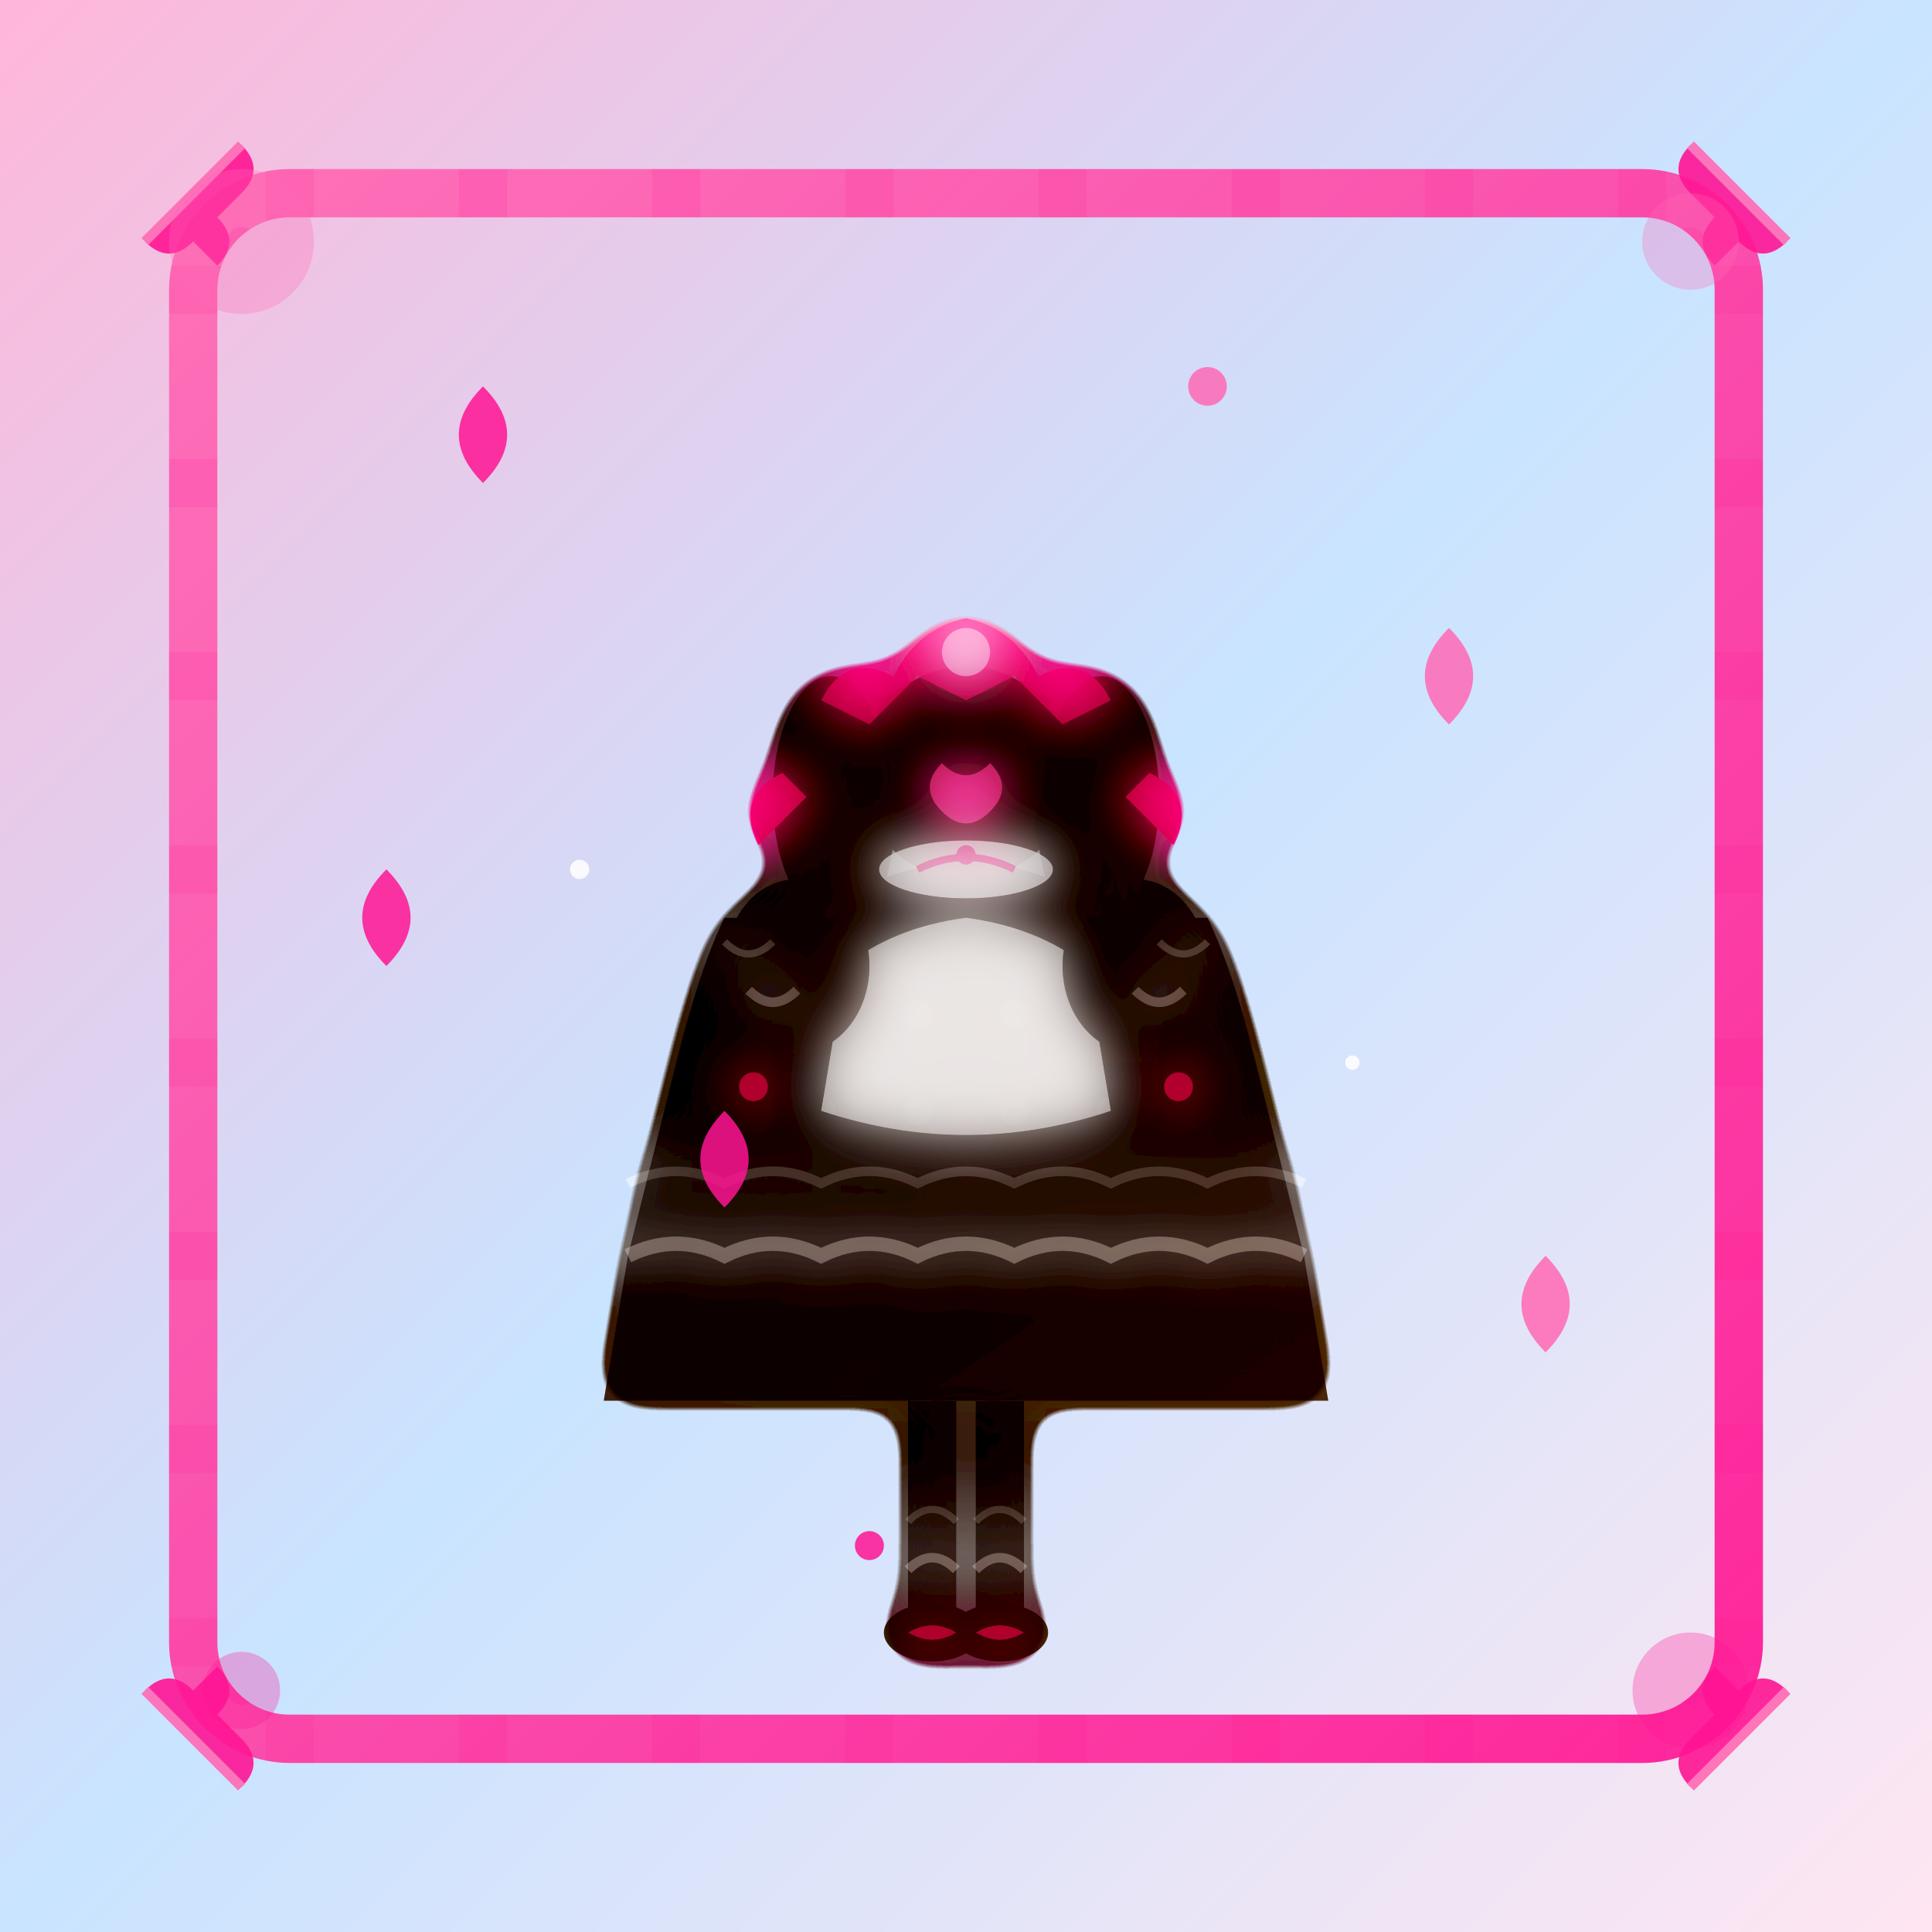
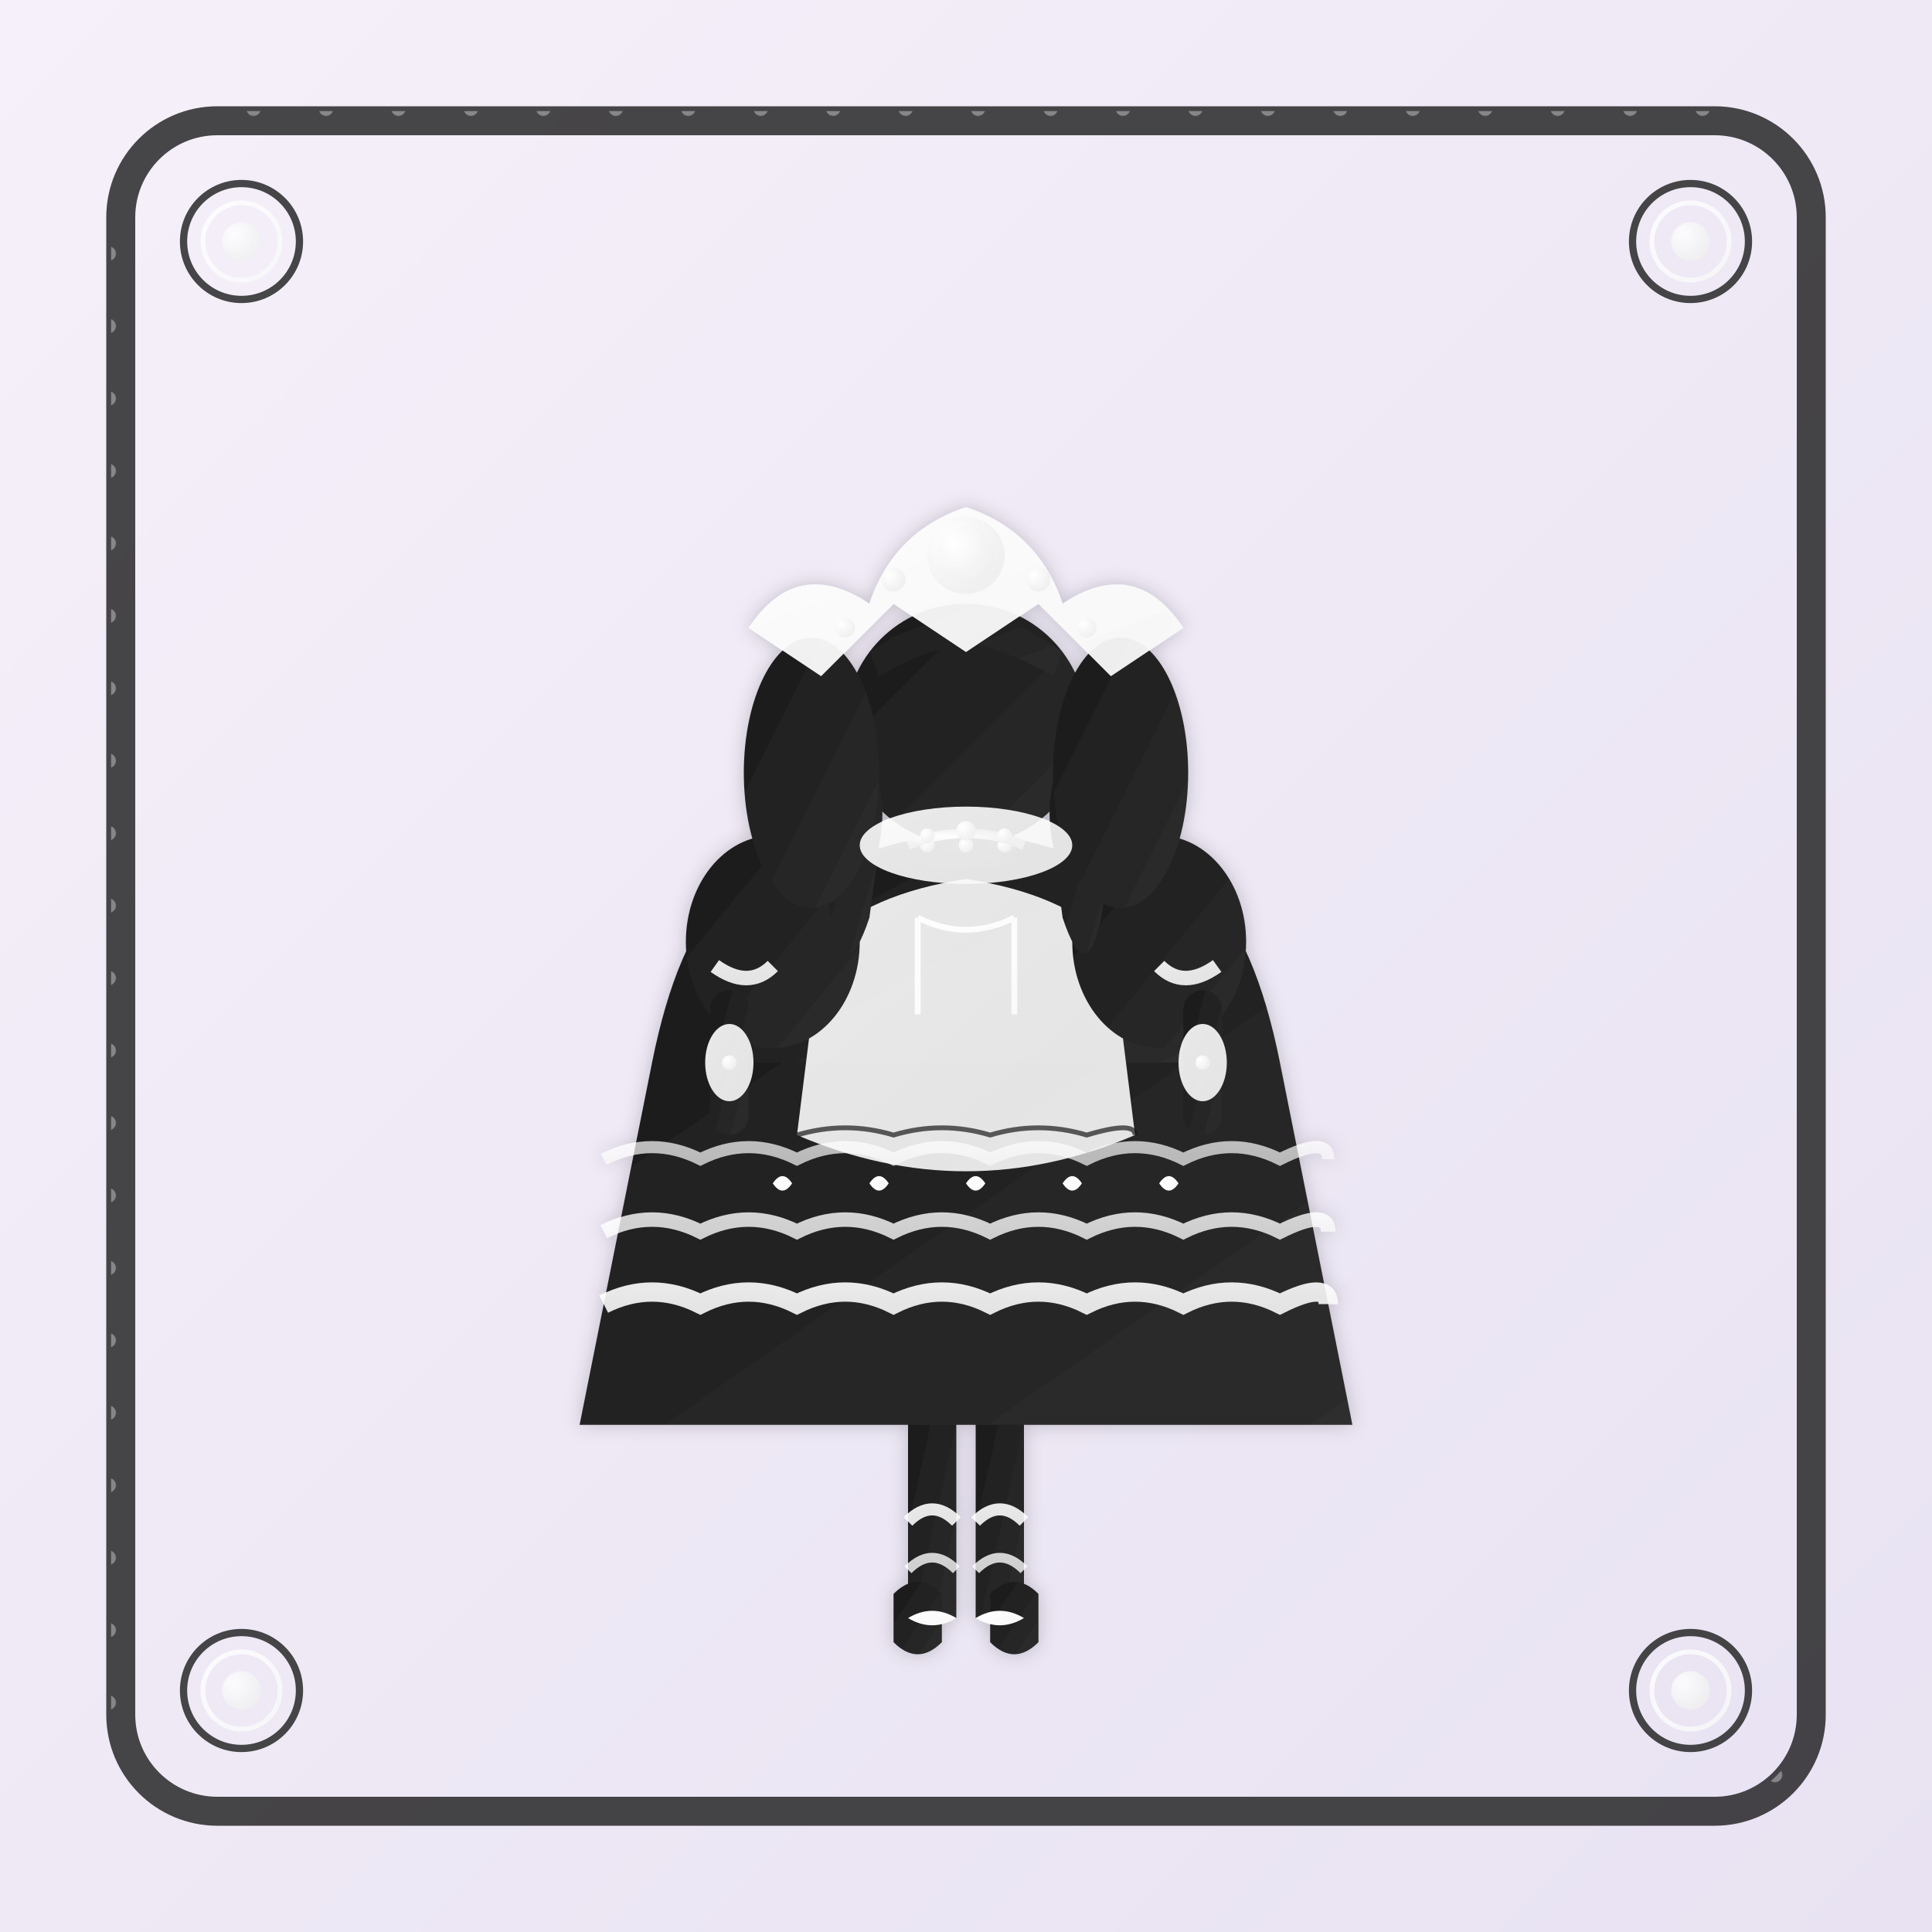
<svg xmlns="http://www.w3.org/2000/svg" width="800" height="800" viewBox="0 0 400 400">
  <defs>
    <linearGradient id="bgGradient" x1="0%" y1="0%" x2="100%" y2="100%">
-       <stop offset="0%" stop-color="#FFB6D9" />
-       <stop offset="50%" stop-color="#C9E4FF" />
-       <stop offset="100%" stop-color="#FFE5F1" />
+       <stop offset="0%" stop-color="#f5f0f9" />
+       <stop offset="100%" stop-color="#e8e2f2" />
    </linearGradient>
-     <linearGradient id="frameGradient" x1="0%" y1="0%" x2="100%" y2="100%">
-       <stop offset="0%" stop-color="#FF69B4" />
-       <stop offset="100%" stop-color="#FF1493" />
+     <linearGradient id="dressGradient" x1="0%" y1="0%" x2="100%" y2="100%">
+       <stop offset="0%" stop-color="#1a1a1a" />
+       <stop offset="100%" stop-color="#2d2d2d" />
    </linearGradient>
-     <linearGradient id="silhouetteGradient" x1="0%" y1="0%" x2="100%" y2="100%">
-       <stop offset="0%" stop-color="#2C1810" />
-       <stop offset="100%" stop-color="#4A2511" />
+     <linearGradient id="laceGradient" x1="0%" y1="0%" x2="100%" y2="100%">
+       <stop offset="0%" stop-color="#ffffff" />
+       <stop offset="100%" stop-color="#f8f8f8" />
    </linearGradient>
-     <linearGradient id="dressAccent" x1="0%" y1="0%" x2="100%" y2="100%">
-       <stop offset="0%" stop-color="#FF69B4" />
-       <stop offset="100%" stop-color="#FF1493" />
-     </linearGradient>
-     <filter id="softGlow" x="-20%" y="-20%" width="140%" height="140%">
-       <feGaussianBlur in="SourceGraphic" stdDeviation="5" result="blur" />
-       <feColorMatrix in="blur" type="matrix" values="1 0 0 0 0  0 1 0 0 0  0 0 1 0 0  0 0 0 15 -5" result="glow" />
-       <feBlend in="SourceGraphic" in2="glow" mode="soft-light" />
-     </filter>
-     <pattern id="lacePattern" width="40" height="40" patternUnits="userSpaceOnUse">
-       <circle cx="20" cy="20" r="5" fill="#FF1493" opacity="0.4" />
-       <circle cx="10" cy="10" r="3" fill="#FF1493" opacity="0.4" />
-       <circle cx="30" cy="10" r="3" fill="#FF1493" opacity="0.4" />
-       <circle cx="10" cy="30" r="3" fill="#FF1493" opacity="0.4" />
-       <circle cx="30" cy="30" r="3" fill="#FF1493" opacity="0.4" />
-       <rect x="15" y="0" width="10" height="40" fill="#FF1493" opacity="0.2" />
-       <rect x="0" y="15" width="40" height="10" fill="#FF1493" opacity="0.2" />
+     <radialGradient id="pearlGradient" cx="30%" cy="30%" r="70%">
+       <stop offset="0%" stop-color="#ffffff" />
+       <stop offset="100%" stop-color="#f0f0f0" />
+     </radialGradient>
+     <pattern id="smallLace" width="15" height="15" patternUnits="userSpaceOnUse">
+       <circle cx="7.5" cy="7.5" r="1.5" fill="#ffffff" opacity="0.7" />
    </pattern>
-     <pattern id="polkaPattern" width="20" height="20" patternUnits="userSpaceOnUse">
-       <circle cx="10" cy="10" r="3" fill="#FFFFFF" opacity="0.6" />
+     <pattern id="corsetPattern" width="8" height="8" patternUnits="userSpaceOnUse">
+       <line x1="0" y1="0" x2="8" y2="8" stroke="#ffffff" stroke-width="0.5" opacity="0.6" />
+       <line x1="8" y1="0" x2="0" y2="8" stroke="#ffffff" stroke-width="0.5" opacity="0.6" />
    </pattern>
-     <filter id="sparkle" x="-50%" y="-50%" width="200%" height="200%">
-       <feTurbulence type="fractalNoise" baseFrequency="0.05" numOctaves="1" result="noise" />
-       <feDisplacementMap in="SourceGraphic" in2="noise" scale="2" xChannelSelector="R" yChannelSelector="G" />
-     </filter>
-     <filter id="shimmer">
-       <feTurbulence type="fractalNoise" baseFrequency="0.01 0.1" numOctaves="1" result="turbulence" />
-       <feDisplacementMap in="SourceGraphic" in2="turbulence" scale="3" xChannelSelector="R" yChannelSelector="G" />
+     <filter id="softShadow" x="-20%" y="-20%" width="140%" height="140%">
+       <feGaussianBlur in="SourceGraphic" stdDeviation="2" result="blur" />
+       <feColorMatrix in="blur" type="matrix" values="0 0 0 0 0  0 0 0 0 0  0 0 0 0 0  0 0 0 0.2 0" result="shadow" />
+       <feBlend in="SourceGraphic" in2="shadow" mode="normal" />
    </filter>
  </defs>
  <rect width="400" height="400" fill="url(#bgGradient)" />
-   <rect x="40" y="40" width="320" height="320" rx="20" fill="none" stroke="url(#frameGradient)" stroke-width="10" opacity="0.9" />
-   <rect x="40" y="40" width="320" height="320" rx="20" fill="none" stroke="url(#lacePattern)" stroke-width="10" opacity="0.6" />
-   <g opacity="0.9">
-     <path d="M30,50 L40,40 L50,30 Q55,35 50,40 L45,45 Q50,50 45,55 L40,50 Q35,55 30,50 Z" fill="#FF1493" />
-     <path d="M30,50 L40,40 L50,30" fill="none" stroke="#FF69B4" stroke-width="2" />
-     <path d="M370,50 L360,40 L350,30 Q345,35 350,40 L355,45 Q350,50 355,55 L360,50 Q365,55 370,50 Z" fill="#FF1493" />
-     <path d="M370,50 L360,40 L350,30" fill="none" stroke="#FF69B4" stroke-width="2" />
-     <path d="M30,350 L40,360 L50,370 Q55,365 50,360 L45,355 Q50,350 45,345 L40,350 Q35,345 30,350 Z" fill="#FF1493" />
-     <path d="M30,350 L40,360 L50,370" fill="none" stroke="#FF69B4" stroke-width="2" />
-     <path d="M370,350 L360,360 L350,370 Q345,365 350,360 L355,355 Q350,350 355,345 L360,350 Q365,345 370,350 Z" fill="#FF1493" />
-     <path d="M370,350 L360,360 L350,370" fill="none" stroke="#FF69B4" stroke-width="2" />
+   <rect x="25" y="25" width="350" height="350" rx="20" fill="none" stroke="#1a1a1a" stroke-width="6" opacity="0.8" />
+   <rect x="25" y="25" width="350" height="350" rx="20" fill="none" stroke="url(#smallLace)" stroke-width="4" opacity="0.5" />
+   <g transform="translate(200, 220)" filter="url(#softShadow)">
+     <rect x="-12" y="70" width="10" height="45" fill="url(#dressGradient)" />
+     <rect x="2" y="70" width="10" height="45" fill="url(#dressGradient)" />
+     <path d="M-15,110 Q-10,105 -5,110 L-5,120 Q-10,125 -15,120 Z" fill="url(#dressGradient)" />
+     <path d="M5,110 Q10,105 15,110 L15,120 Q10,125 5,120 Z" fill="url(#dressGradient)" />
+     <path d="M-12,115 Q-7,112 -2,115 Q-7,118 -12,115 Z" fill="url(#laceGradient)" />
+     <path d="M2,115 Q7,112 12,115 Q7,118 2,115 Z" fill="url(#laceGradient)" />
+     <path d="M-65,0 Q-70,25 -75,50 L-80,75 L80,75 L75,50 Q70,25 65,0 Q60,-25 50,-35 L-50,-35 Q-60,-25 -65,0 Z" fill="url(#dressGradient)" />
+     <path d="M-35,-35 L-45,0 L45,0 L35,-35 Q25,-45 0,-48 Q-25,-45 -35,-35 Z" fill="url(#dressGradient)" />
+     <path d="M-10,-30 L-10,-10 M10,-30 L10,-10" fill="none" stroke="url(#laceGradient)" stroke-width="1.2" />
+     <path d="M-10,-30 Q0,-25 10,-30" fill="none" stroke="url(#laceGradient)" stroke-width="1.2" />
+     <path d="M-30,-25 L-35,15 Q0,30 35,15 L30,-25 Q20,-35 0,-38 Q-20,-35 -30,-25 Z" fill="url(#laceGradient)" opacity="0.9" />
+     <path d="M-35,15 Q-25,12 -15,15 Q-5,12 5,15 Q15,12 25,15 Q35,12 35,15" fill="none" stroke="#1a1a1a" stroke-width="1" opacity="0.7" />
+     <ellipse cx="-40" cy="-25" rx="18" ry="22" fill="url(#dressGradient)" />
+     <ellipse cx="40" cy="-25" rx="18" ry="22" fill="url(#dressGradient)" />
+     <path d="M-52,-20 Q-45,-15 -40,-20" fill="none" stroke="url(#laceGradient)" stroke-width="3" opacity="0.9" />
+     <path d="M40,-20 Q45,-15 52,-20" fill="none" stroke="url(#laceGradient)" stroke-width="3" opacity="0.9" />
+     <rect x="-53" y="-15" width="8" height="30" rx="4" fill="url(#dressGradient)" />
+     <rect x="45" y="-15" width="8" height="30" rx="4" fill="url(#dressGradient)" />
+     <rect x="-10" y="-55" width="20" height="15" rx="5" fill="url(#dressGradient)" />
+     <circle cx="0" cy="-70" r="25" fill="url(#dressGradient)" />
+     <path d="M-25,-70 Q-35,-60 -30,-45 L-28,-30 Q-25,-15 -20,-30 L-18,-45 Q-15,-60 -25,-70 Z" fill="url(#dressGradient)" />
+     <path d="M25,-70 Q35,-60 30,-45 L28,-30 Q25,-15 20,-30 L18,-45 Q15,-60 25,-70 Z" fill="url(#dressGradient)" />
+     <ellipse cx="-32" cy="-60" rx="14" ry="28" fill="url(#dressGradient)" />
+     <ellipse cx="32" cy="-60" rx="14" ry="28" fill="url(#dressGradient)" />
+     <path d="M-20,-85 Q-10,-92 0,-95 Q10,-92 20,-85 L18,-80 Q10,-85 0,-87 Q-10,-85 -18,-80 Z" fill="url(#dressGradient)" />
+     <path d="M-20,-95 Q-35,-105 -45,-90 L-30,-80 L-15,-95 L0,-85 L15,-95 L30,-80 L45,-90 Q35,-105 20,-95 Q15,-110 0,-115 Q-15,-110 -20,-95 Z" fill="url(#laceGradient)" opacity="0.95" />
+     <circle cx="0" cy="-105" r="8" fill="url(#pearlGradient)" />
+     <circle cx="0" cy="-105" r="6" fill="url(#pearlGradient)" opacity="0.8" />
+     <circle cx="-15" cy="-100" r="2.5" fill="url(#pearlGradient)" />
+     <circle cx="15" cy="-100" r="2.5" fill="url(#pearlGradient)" />
+     <circle cx="-25" cy="-90" r="2" fill="url(#pearlGradient)" />
+     <circle cx="25" cy="-90" r="2" fill="url(#pearlGradient)" />
+     <ellipse cx="0" cy="-45" rx="22" ry="8" fill="url(#laceGradient)" opacity="0.9" />
+     <circle cx="-8" cy="-45" r="1.5" fill="url(#pearlGradient)" />
+     <circle cx="0" cy="-45" r="1.5" fill="url(#pearlGradient)" />
+     <circle cx="8" cy="-45" r="1.5" fill="url(#pearlGradient)" />
+     <path d="M-75,50 Q-65,45 -55,50 Q-45,45 -35,50 Q-25,45 -15,50 Q-5,45 5,50 Q15,45 25,50 Q35,45 45,50 Q55,45 65,50 Q75,45 75,50" fill="none" stroke="url(#laceGradient)" stroke-width="4" opacity="0.9" />
+     <path d="M-75,35 Q-65,30 -55,35 Q-45,30 -35,35 Q-25,30 -15,35 Q-5,30 5,35 Q15,30 25,35 Q35,30 45,35 Q55,30 65,35 Q75,30 75,35" fill="none" stroke="url(#laceGradient)" stroke-width="3" opacity="0.8" />
+     <path d="M-75,20 Q-65,15 -55,20 Q-45,15 -35,20 Q-25,15 -15,20 Q-5,15 5,20 Q15,15 25,20 Q35,15 45,20 Q55,15 65,20 Q75,15 75,20" fill="none" stroke="url(#laceGradient)" stroke-width="2.5" opacity="0.7" />
+     <path d="M-40,0 L-40,50" fill="none" stroke="url(#laceGradient)" stroke-width="1.5" opacity="0.6" />
+     <path d="M-20,0 L-20,50" fill="none" stroke="url(#laceGradient)" stroke-width="1.5" opacity="0.6" />
+     <path d="M0,0 L0,50" fill="none" stroke="url(#laceGradient)" stroke-width="1.5" opacity="0.6" />
+     <path d="M20,0 L20,50" fill="none" stroke="url(#laceGradient)" stroke-width="1.5" opacity="0.6" />
+     <path d="M40,0 L40,50" fill="none" stroke="url(#laceGradient)" stroke-width="1.5" opacity="0.6" />
+     <path d="M-40,25 Q-38,22 -36,25 Q-38,28 -40,25 Z" fill="url(#laceGradient)" />
+     <path d="M-20,25 Q-18,22 -16,25 Q-18,28 -20,25 Z" fill="url(#laceGradient)" />
+     <path d="M0,25 Q2,22 4,25 Q2,28 0,25 Z" fill="url(#laceGradient)" />
+     <path d="M20,25 Q22,22 24,25 Q22,28 20,25 Z" fill="url(#laceGradient)" />
+     <path d="M40,25 Q42,22 44,25 Q42,28 40,25 Z" fill="url(#laceGradient)" />
+     <path d="M-12,-45 Q0,-50 12,-45" fill="none" stroke="url(#pearlGradient)" stroke-width="2" />
+     <circle cx="-8" cy="-47" r="1.5" fill="url(#pearlGradient)" />
+     <circle cx="0" cy="-48" r="2" fill="url(#pearlGradient)" />
+     <circle cx="8" cy="-47" r="1.5" fill="url(#pearlGradient)" />
+     <ellipse cx="-49" cy="0" rx="5" ry="8" fill="url(#laceGradient)" opacity="0.9" />
+     <ellipse cx="49" cy="0" rx="5" ry="8" fill="url(#laceGradient)" opacity="0.9" />
+     <circle cx="-49" cy="0" r="1.5" fill="url(#pearlGradient)" />
+     <circle cx="49" cy="0" r="1.5" fill="url(#pearlGradient)" />
+     <path d="M-12,95 Q-7,90 -2,95" fill="none" stroke="url(#laceGradient)" stroke-width="2.5" opacity="0.9" />
+     <path d="M2,95 Q7,90 12,95" fill="none" stroke="url(#laceGradient)" stroke-width="2.5" opacity="0.9" />
+     <path d="M-12,105 Q-7,100 -2,105" fill="none" stroke="url(#laceGradient)" stroke-width="2" opacity="0.8" />
+     <path d="M2,105 Q7,100 12,105" fill="none" stroke="url(#laceGradient)" stroke-width="2" opacity="0.8" />
  </g>
-   <g opacity="0.3">
-     <circle cx="50" cy="50" r="15" fill="#FF69B4" />
-     <circle cx="350" cy="350" r="12" fill="#FF1493" />
-     <circle cx="350" cy="50" r="10" fill="#FF69B4" />
-     <circle cx="50" cy="350" r="8" fill="#FF1493" />
-   </g>
-   <g transform="translate(200, 220)" filter="url(#softGlow)">
-     <rect x="-12" y="70" width="10" height="45" fill="url(#silhouetteGradient)" />
-     <rect x="2" y="70" width="10" height="45" fill="url(#silhouetteGradient)" />
-     <path d="M-12,105 Q-7,100 -2,105" fill="none" stroke="#FFFFFF" stroke-width="2" opacity="0.7" />
-     <path d="M2,105 Q7,100 12,105" fill="none" stroke="#FFFFFF" stroke-width="2" opacity="0.7" />
-     <path d="M-12,95 Q-7,90 -2,95" fill="none" stroke="#FFFFFF" stroke-width="1.5" opacity="0.5" />
-     <path d="M2,95 Q7,90 12,95" fill="none" stroke="#FFFFFF" stroke-width="1.5" opacity="0.5" />
-     <ellipse cx="-7" cy="118" rx="10" ry="6" fill="url(#silhouetteGradient)" />
-     <ellipse cx="7" cy="118" rx="10" ry="6" fill="url(#silhouetteGradient)" />
-     <path d="M-12,118 Q-7,115 -2,118 Q-7,121 -12,118 Z" fill="#FF1493" />
-     <path d="M2,118 Q7,115 12,118 Q7,121 2,118 Z" fill="#FF1493" />
-     <path d="M-60,0 Q-65,20 -70,40 L-75,70 L75,70 L70,40 Q65,20 60,0 Q55,-20 50,-30 L-50,-30 Q-55,-20 -60,0 Z" fill="url(#silhouetteGradient)" />
-     <path d="M-30,-30 L-40,0 L40,0 L30,-30 Q20,-40 0,-42 Q-20,-40 -30,-30 Z" fill="url(#silhouetteGradient)" />
-     <path d="M-25,-20 L-30,10 Q0,20 30,10 L25,-20 Q15,-28 0,-30 Q-15,-28 -25,-20 Z" fill="#FFFFFF" opacity="0.85" />
-     <path d="M-25,-20 L-30,10 Q0,20 30,10 L25,-20 Q15,-28 0,-30 Q-15,-28 -25,-20 Z" fill="url(#polkaPattern)" opacity="0.3" />
-     <ellipse cx="-35" cy="-20" rx="15" ry="18" fill="url(#silhouetteGradient)" />
-     <ellipse cx="35" cy="-20" rx="15" ry="18" fill="url(#silhouetteGradient)" />
-     <path d="M-45,-15 Q-40,-10 -35,-15" fill="none" stroke="#FFFFFF" stroke-width="2" opacity="0.7" />
-     <path d="M35,-15 Q40,-10 45,-15" fill="none" stroke="#FFFFFF" stroke-width="2" opacity="0.7" />
-     <rect x="-48" y="-10" width="8" height="25" rx="4" fill="url(#silhouetteGradient)" />
-     <rect x="40" y="-10" width="8" height="25" rx="4" fill="url(#silhouetteGradient)" />
-     <rect x="-8" y="-50" width="16" height="12" rx="4" fill="url(#silhouetteGradient)" />
-     <circle cx="0" cy="-60" r="22" fill="url(#silhouetteGradient)" />
-     <path d="M-22,-60 Q-30,-55 -28,-45 L-25,-30 Q-22,-20 -18,-30 L-15,-45 Q-12,-55 -22,-60 Z" fill="url(#silhouetteGradient)" />
-     <path d="M22,-60 Q30,-55 28,-45 L25,-30 Q22,-20 18,-30 L15,-45 Q12,-55 22,-60 Z" fill="url(#silhouetteGradient)" />
-     <ellipse cx="-28" cy="-55" rx="12" ry="25" fill="url(#silhouetteGradient)" />
-     <ellipse cx="28" cy="-55" rx="12" ry="25" fill="url(#silhouetteGradient)" />
-     <path d="M-25,-75 Q-20,-80 -15,-75" fill="none" stroke="#FFFFFF" stroke-width="1" opacity="0.3" />
-     <path d="M15,-75 Q20,-80 25,-75" fill="none" stroke="#FFFFFF" stroke-width="1" opacity="0.3" />
-     <path d="M-18,-75 Q-10,-80 0,-82 Q10,-80 18,-75 L15,-70 Q10,-72 0,-74 Q-10,-72 -15,-70 Z" fill="url(#silhouetteGradient)" />
-     <path d="M-38,-60 Q-48,-55 -43,-45 Q-38,-50 -33,-55 Q-38,-60 -38,-60 Z" fill="#FF1493" />
-     <path d="M38,-60 Q48,-55 43,-45 Q38,-50 33,-55 Q38,-60 38,-60 Z" fill="#FF1493" />
-     <path d="M-15,-80 Q-25,-85 -30,-75 L-20,-70 L-10,-80 L0,-75 L10,-80 L20,-70 L30,-75 Q25,-85 15,-80 Q10,-90 0,-92 Q-10,-90 -15,-80 Z" fill="#FF1493" opacity="0.9" />
-     <circle cx="0" cy="-85" r="5" fill="#FFFFFF" opacity="0.8">
-       <animate attributeName="r" values="5;6;5" dur="2s" repeatCount="indefinite" />
-     </circle>
-     <ellipse cx="0" cy="-40" rx="18" ry="6" fill="#FFFFFF" opacity="0.9" />
-     <path d="M-70,40 Q-60,35 -50,40 Q-40,35 -30,40 Q-20,35 -10,40 Q0,35 10,40 Q20,35 30,40 Q40,35 50,40 Q60,35 70,40" fill="none" stroke="#FFFFFF" stroke-width="3" opacity="0.7" />
-     <path d="M-70,25 Q-60,20 -50,25 Q-40,20 -30,25 Q-20,20 -10,25 Q0,20 10,25 Q20,20 30,25 Q40,20 50,25 Q60,20 70,25" fill="none" stroke="#FFFFFF" stroke-width="2" opacity="0.5" />
-     <path d="M-5,-52 Q-10,-57 -5,-62 Q0,-57 5,-62 Q10,-57 5,-52 Q0,-47 -5,-52 Z" fill="#FF69B4">
-       <animate attributeName="fill" values="#FF69B4;#FF1493;#FF69B4" dur="3s" repeatCount="indefinite" />
-     </path>
-     <path d="M-10,-40 Q0,-45 10,-40" fill="none" stroke="#FF69B4" stroke-width="1.5" />
-     <circle cx="0" cy="-43" r="2" fill="#FF69B4" />
-     <circle cx="-44" cy="5" r="3" fill="#FF1493" />
-     <circle cx="44" cy="5" r="3" fill="#FF1493" />
-     <path d="M-50,-25 Q-45,-20 -40,-25" fill="none" stroke="#FFFFFF" stroke-width="1.5" opacity="0.6" />
-     <path d="M40,-25 Q45,-20 50,-25" fill="none" stroke="#FFFFFF" stroke-width="1.5" opacity="0.6" />
-   </g>
-   <g opacity="0.85">
-     <path d="M100,100 Q110,90 100,80 Q90,90 100,100 Z" fill="#FF1493">
-       <animate attributeName="opacity" values="0.7;1;0.7" dur="3s" repeatCount="indefinite" />
-       <animateTransform attributeName="transform" type="translate" values="0,0;0,-10;0,0" dur="4s" repeatCount="indefinite" />
-     </path>
-     <path d="M300,150 Q310,140 300,130 Q290,140 300,150 Z" fill="#FF69B4">
-       <animate attributeName="opacity" values="0.7;1;0.7" dur="4s" repeatCount="indefinite" />
-       <animateTransform attributeName="transform" type="translate" values="0,0;0,-15;0,0" dur="5s" repeatCount="indefinite" />
-     </path>
-     <path d="M150,250 Q160,240 150,230 Q140,240 150,250 Z" fill="#FF1493">
-       <animate attributeName="opacity" values="0.7;1;0.7" dur="5s" repeatCount="indefinite" />
-       <animateTransform attributeName="transform" type="translate" values="0,0;0,-12;0,0" dur="6s" repeatCount="indefinite" />
-     </path>
-     <path d="M320,280 Q330,270 320,260 Q310,270 320,280 Z" fill="#FF69B4">
-       <animate attributeName="opacity" values="0.8;1;0.8" dur="3.5s" repeatCount="indefinite" />
-       <animateTransform attributeName="transform" type="translate" values="0,0;0,-8;0,0" dur="4.5s" repeatCount="indefinite" />
-     </path>
-     <path d="M80,200 Q90,190 80,180 Q70,190 80,200 Z" fill="#FF1493">
-       <animate attributeName="opacity" values="0.75;1;0.75" dur="4.5s" repeatCount="indefinite" />
-       <animateTransform attributeName="transform" type="translate" values="0,0;0,-14;0,0" dur="5.5s" repeatCount="indefinite" />
-     </path>
-     <circle cx="250" cy="80" r="4" fill="#FF69B4">
-       <animate attributeName="cy" values="80;70;80" dur="3s" repeatCount="indefinite" />
-       <animate attributeName="opacity" values="0.5;1;0.5" dur="3s" repeatCount="indefinite" />
-     </circle>
-     <circle cx="180" cy="320" r="3" fill="#FF1493">
-       <animate attributeName="cx" values="180;190;180" dur="4s" repeatCount="indefinite" />
-       <animate attributeName="opacity" values="0.6;1;0.6" dur="4s" repeatCount="indefinite" />
-     </circle>
-     <circle cx="120" cy="180" r="2" fill="#FFFFFF">
-       <animate attributeName="r" values="2;3;2" dur="1.5s" repeatCount="indefinite" />
-       <animate attributeName="opacity" values="0.3;0.8;0.3" dur="1.5s" repeatCount="indefinite" />
-     </circle>
-     <circle cx="280" cy="220" r="1.5" fill="#FFFFFF">
-       <animate attributeName="r" values="1.5;2.5;1.5" dur="2s" repeatCount="indefinite" />
-       <animate attributeName="opacity" values="0.4;0.9;0.4" dur="2s" repeatCount="indefinite" />
-     </circle>
+   <g opacity="0.8">
+     <circle cx="50" cy="50" r="12" fill="none" stroke="#1a1a1a" stroke-width="1.5" />
+     <circle cx="50" cy="50" r="8" fill="none" stroke="url(#laceGradient)" stroke-width="1" />
+     <circle cx="50" cy="50" r="4" fill="url(#pearlGradient)" />
+     <circle cx="350" cy="50" r="12" fill="none" stroke="#1a1a1a" stroke-width="1.5" />
+     <circle cx="350" cy="50" r="8" fill="none" stroke="url(#laceGradient)" stroke-width="1" />
+     <circle cx="350" cy="50" r="4" fill="url(#pearlGradient)" />
+     <circle cx="50" cy="350" r="12" fill="none" stroke="#1a1a1a" stroke-width="1.5" />
+     <circle cx="50" cy="350" r="8" fill="none" stroke="url(#laceGradient)" stroke-width="1" />
+     <circle cx="50" cy="350" r="4" fill="url(#pearlGradient)" />
+     <circle cx="350" cy="350" r="12" fill="none" stroke="#1a1a1a" stroke-width="1.5" />
+     <circle cx="350" cy="350" r="8" fill="none" stroke="url(#laceGradient)" stroke-width="1" />
+     <circle cx="350" cy="350" r="4" fill="url(#pearlGradient)" />
  </g>
</svg>
